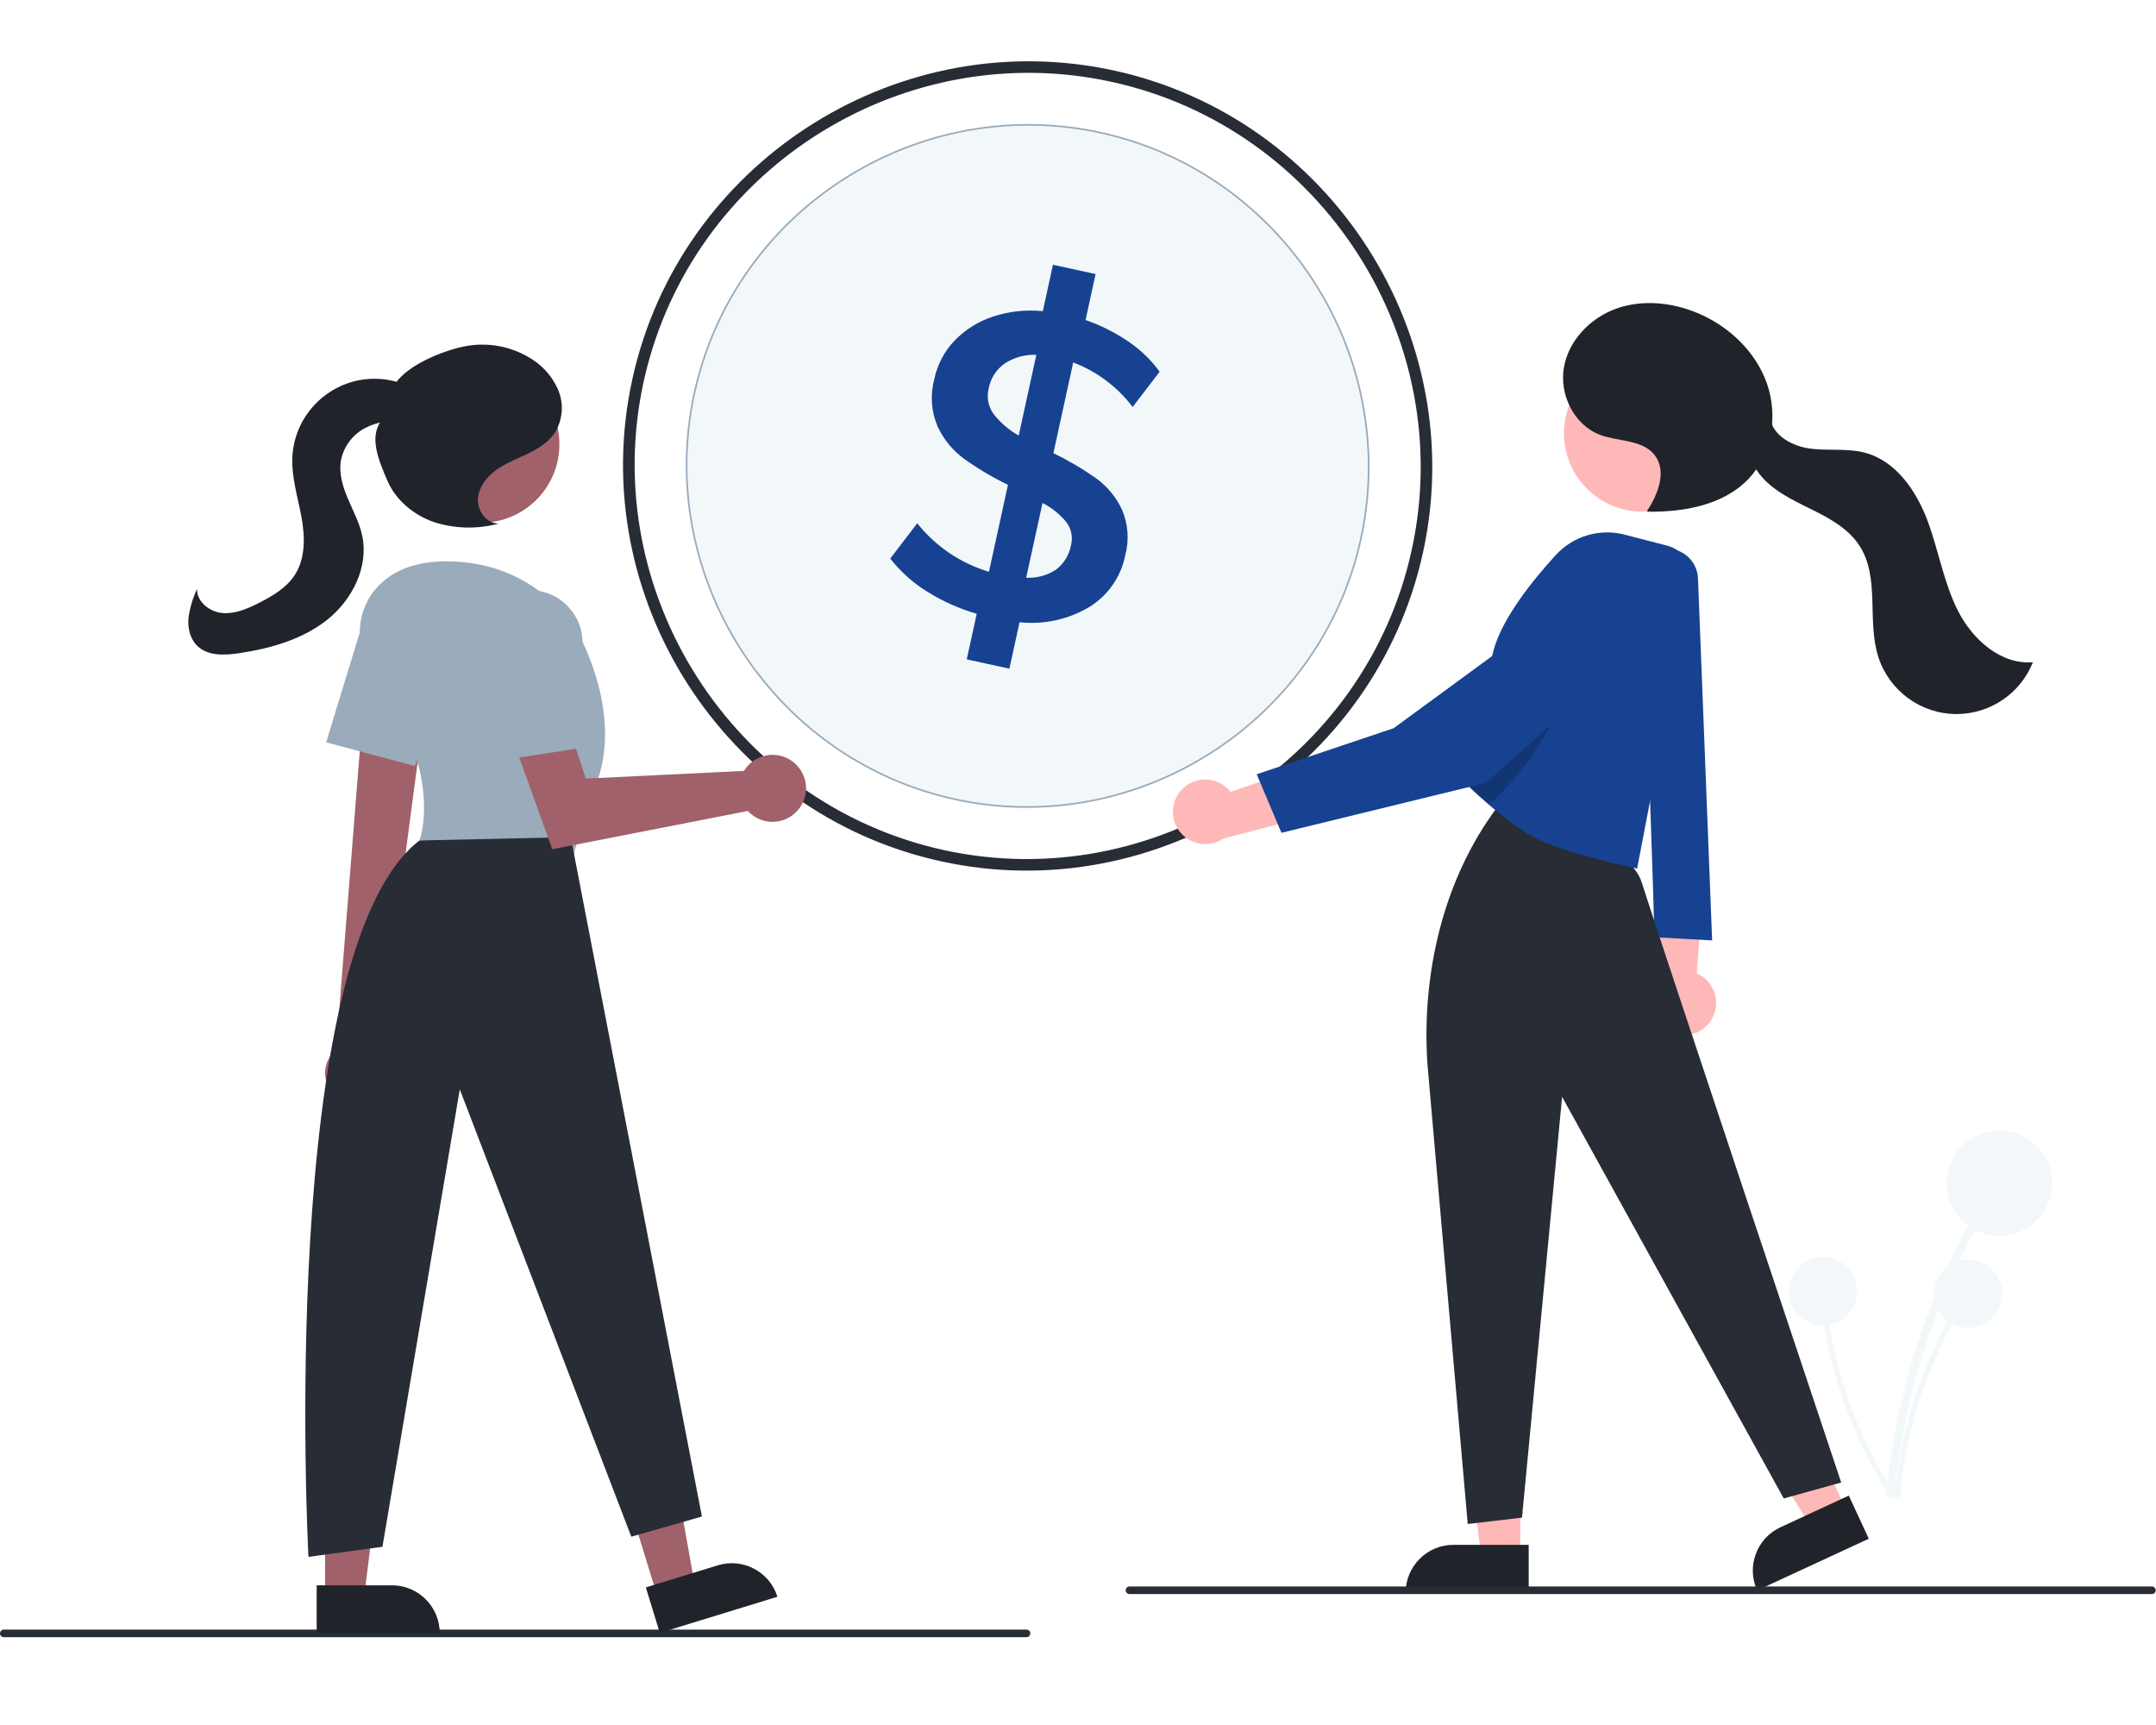
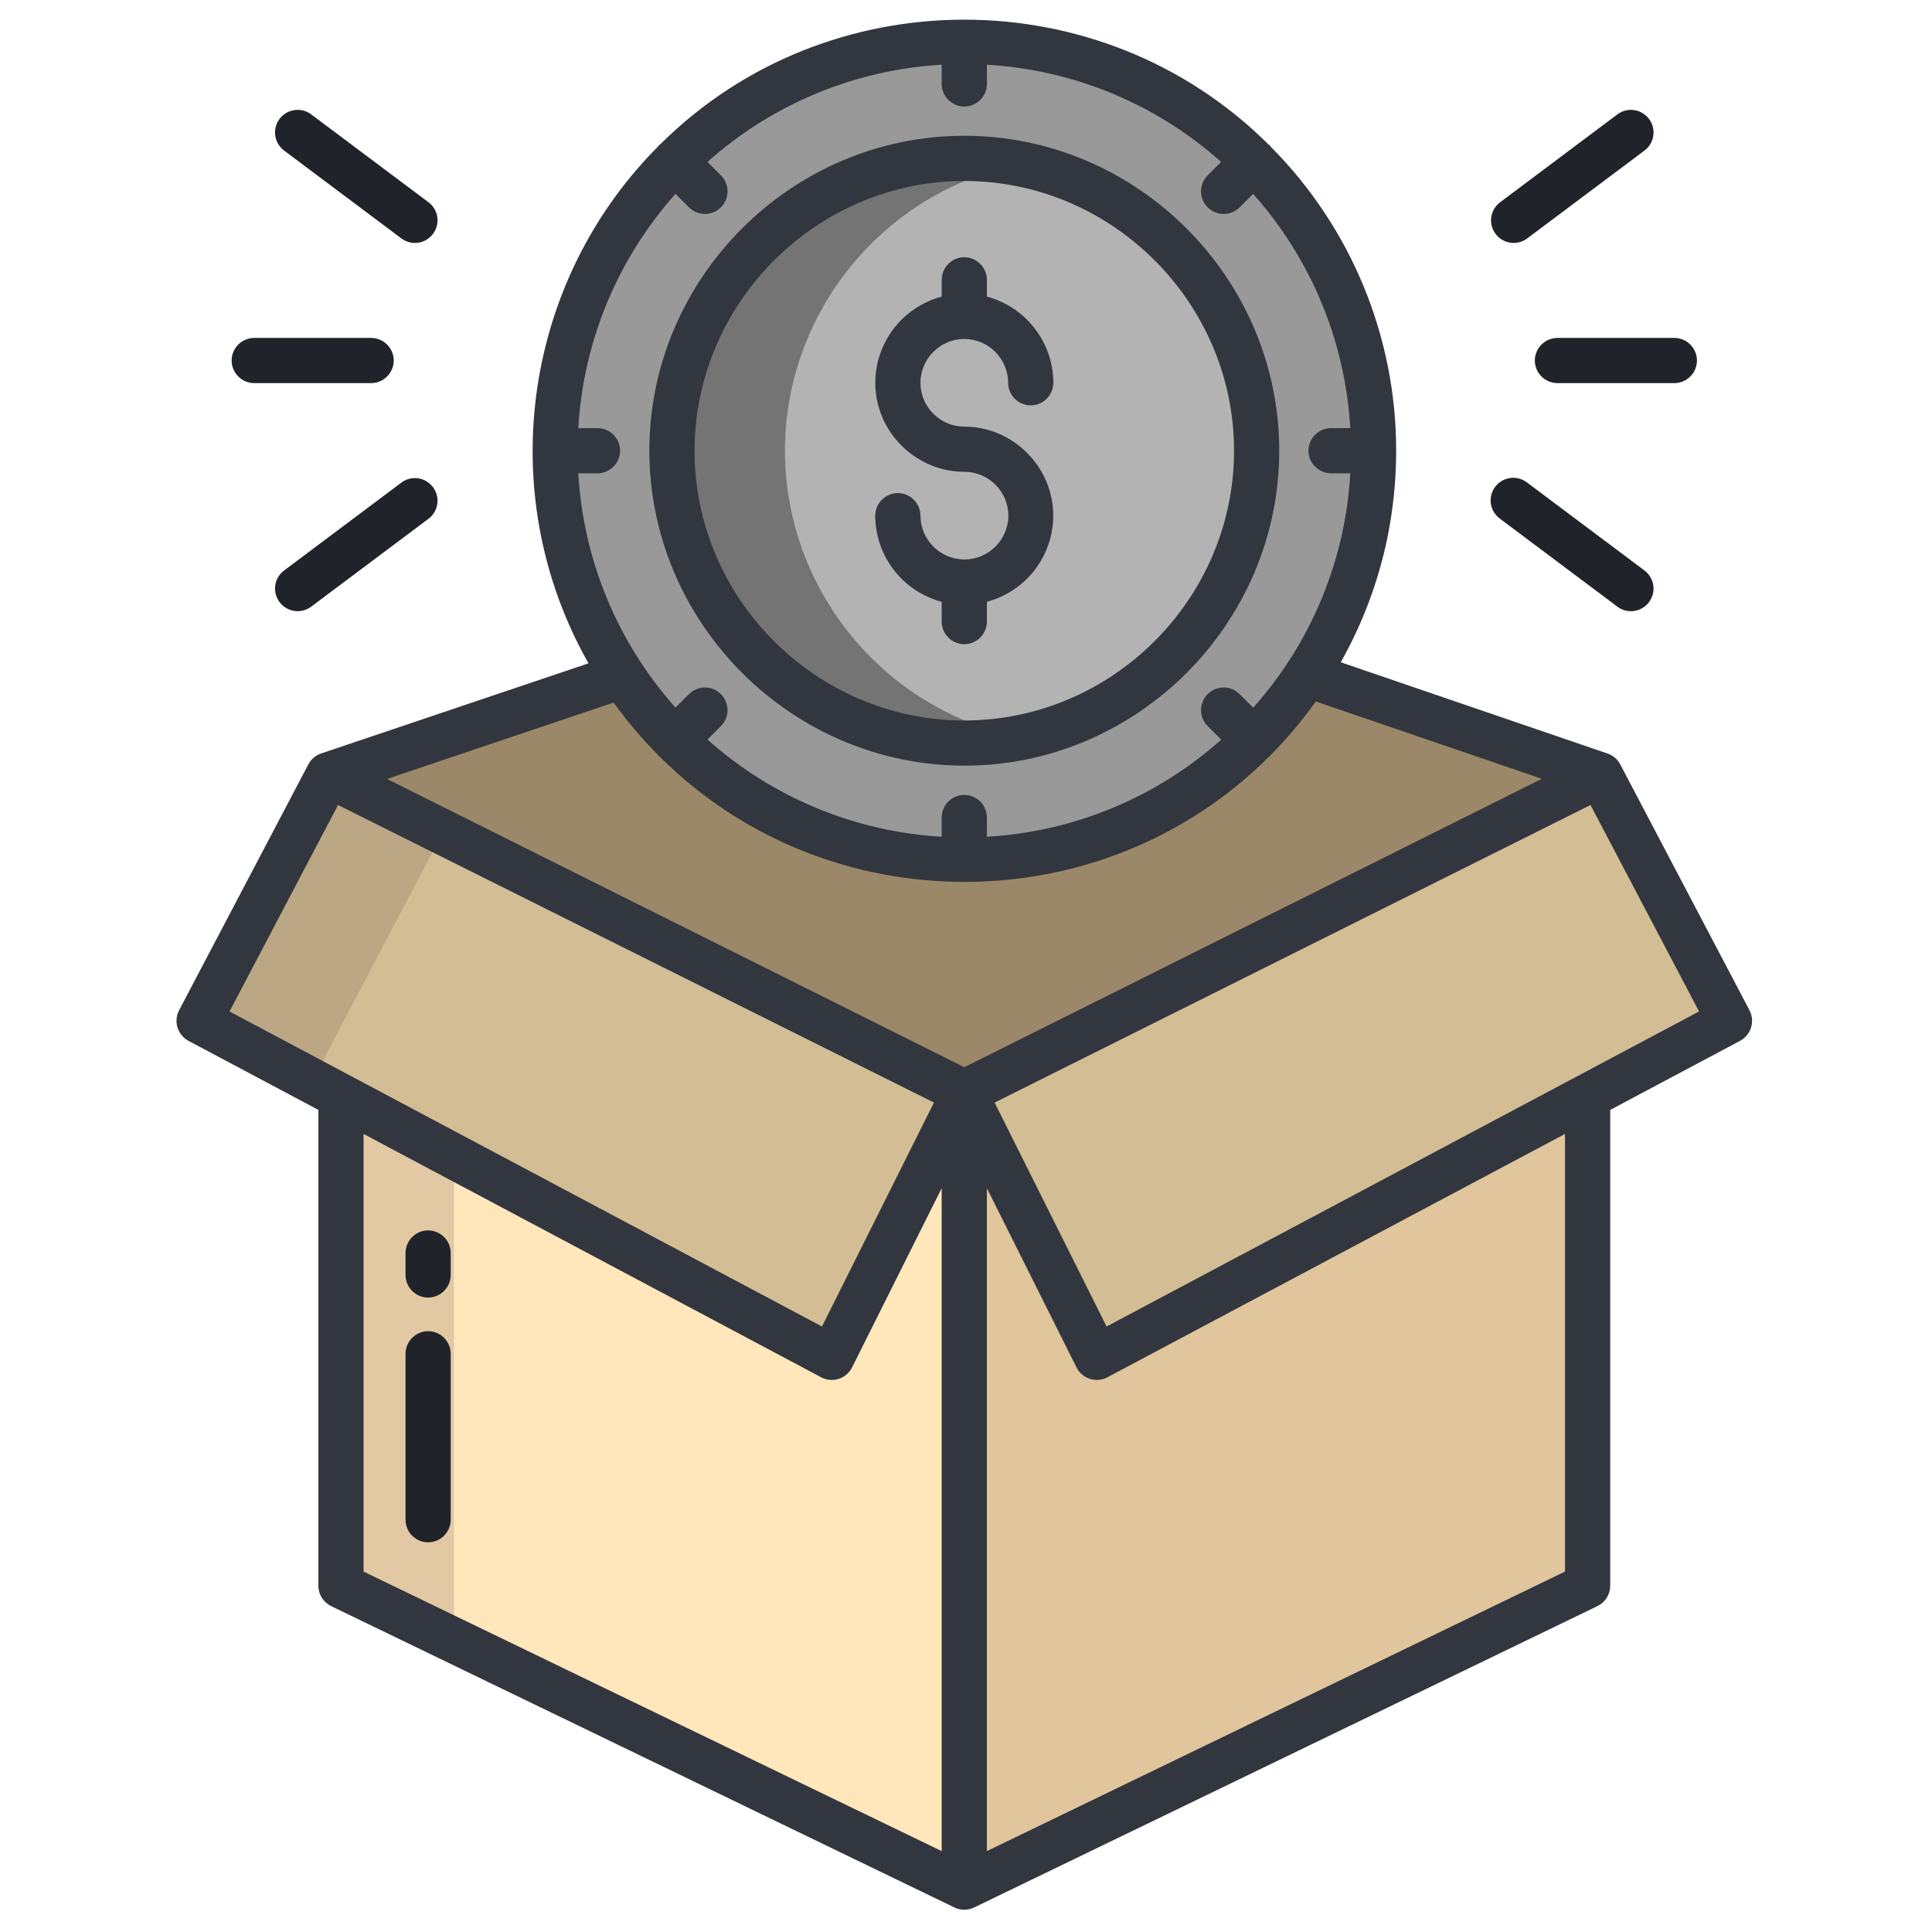
- <svg xmlns="http://www.w3.org/2000/svg" viewBox="0 0 5334 4267" fill-rule="evenodd" clip-rule="evenodd" stroke-linejoin="round" stroke-miterlimit="2">
-   <path d="M2756.11 174.431c-525.26-114.532-1053.86 213.161-1184.9 734.548a1094.454 1094.454 0 00-6.98 29.954c-117.226 536.619 227.882 1074.65 764.502 1191.88 536.619 117.227 1074.65-227.881 1191.88-764.501 117.227-536.62-227.881-1074.65-764.501-1191.88zm-421.274 1928.43c-520.963-114.376-855.948-636.626-742.658-1157.83a898.651 898.651 0 019.264-38.385c131.185-501.802 641.862-814.906 1148.58-704.212 521.272 113.874 856.51 636.521 742.636 1157.79-113.874 521.273-636.52 856.511-1157.79 742.637l-.027-.006z" fill="#282c34" fill-rule="nonzero" />
-   <path d="M3366.9 1332.73c-98.806 452.294-552.292 743.171-1004.59 644.366-452.293-98.806-743.17-552.292-644.365-1004.59 5.709-26.131 12.581-51.569 20.511-76.484 131.713-412.677 560.867-660.328 984.073-567.877 452.293 98.805 743.169 552.288 644.367 1004.58z" fill="#f2f8fa" fill-rule="nonzero" stroke="#9aabbb" stroke-width="4.17" />
-   <path d="M2775.98 1261.04a200.942 200.942 0 00-63.217-77.206 760.087 760.087 0 00-106.628-62.824l49.026-224.425a334.674 334.674 0 01147.087 110.168l66.775-87.168a308.386 308.386 0 00-76.883-74.334 447.146 447.146 0 00-106.45-53.562l24.849-113.749-105.502-23.048-25.093 114.868a295.692 295.692 0 00-123.743 13.524 234.578 234.578 0 00-94.849 59.512 196.997 196.997 0 00-50.06 95.798 178.302 178.302 0 008.19 115.989 207.575 207.575 0 0065.85 80.563 753.798 753.798 0 00108.373 64.23l-46.981 215.062a357.47 357.47 0 01-177.44-120.02l-66.799 87.309a351.59 351.59 0 0091.085 81.683 488.621 488.621 0 00122.84 54.946l-24.635 112.771 105.502 23.048 25.093-114.868a279.523 279.523 0 00172.342-37.606c46.384-28.401 78.783-75.006 89.247-128.378a172.466 172.466 0 00-7.979-112.283zm-255.624-183.658a207.4 207.4 0 01-62.052-53.087 76.144 76.144 0 01-12.11-63.845 96.233 96.233 0 0140.114-61.66 131.636 131.636 0 0177.641-20.959l-43.593 199.551zm92.248 331.713a122.423 122.423 0 01-73.781 20.045l40.418-185.018a189.366 189.366 0 0159.005 47.59 66.665 66.665 0 0111.482 56.68 97.355 97.355 0 01-37.124 60.703z" fill="#174291" fill-rule="nonzero" />
-   <path d="M4687.87 3694.87a1688.132 1688.132 0 01139.712-532.777 1685.196 1685.196 0 0169.412-137.779c6.487-11.55-11.267-21.928-17.754-10.377a1711.438 1711.438 0 00-190.439 525.377 1716.56 1716.56 0 00-21.492 155.556c-1.219 13.17 19.35 13.087 20.561 0z" fill="#f2f8fa" fill-rule="nonzero" />
-   <path d="M4701.19 3698.33a1095.146 1095.146 0 0190.638-345.637 1093.284 1093.284 0 0145.03-89.383 6.68 6.68 0 00.8-3.169c0-3.662-3.013-6.675-6.674-6.675a6.683 6.683 0 00-5.644 3.111 1110.319 1110.319 0 00-123.546 340.837 1113.831 1113.831 0 00-13.943 100.916c-.79 8.544 12.554 8.49 13.339 0z" fill="#f2f8fa" fill-rule="nonzero" />
-   <circle cx="4946.79" cy="2927.07" r="130.221" fill="#f2f8fa" />
-   <circle cx="4869.17" cy="3200.22" r="84.481" fill="#f2f8fa" />
-   <path d="M4684.36 3690.36a1095.164 1095.164 0 01-141.121-328.275 1093.737 1093.737 0 01-19.471-98.173 6.696 6.696 0 00-6.581-5.56c-3.661 0-6.674 3.013-6.674 6.675 0 .22.011.441.033.66a1110.28 1110.28 0 00112.221 344.732 1113.81 1113.81 0 0051.075 88.146c4.632 7.223 15.121-1.027 10.518-8.204v-.001z" fill="#f2f8fa" fill-rule="nonzero" />
-   <circle cx="4510.43" cy="3194.29" r="84.481" fill="#f2f8fa" />
-   <path d="M2916.78 1961.61a79.536 79.536 0 0164.773-33.423 79.523 79.523 0 0162.702 30.641l267.198-90.82-37.041 141.897-248.057 64.489a79.857 79.857 0 01-44.789 13.744c-43.805 0-79.85-36.045-79.85-79.85a79.86 79.86 0 0115.064-46.678zM4232.72 2524.8a79.431 79.431 0 0013.122-43.727c0-31.659-18.931-60.421-48.01-72.941l20.46-281.468-127.958 71.646.188 256.303a79.832 79.832 0 00-4.581 26.655c0 43.802 36.043 79.845 79.845 79.845 26.991 0 52.218-13.687 66.934-36.313z" fill="#ffb8b8" fill-rule="nonzero" />
-   <path d="M4200.88 1430.65l34.988 895.704-142.152-7.897-31.59-939.786 29.979-14.108a76.338 76.338 0 0132.502-7.265c40.75 0 74.683 32.633 76.273 73.352z" fill="#174291" fill-rule="nonzero" />
-   <path d="M3761.26 3849.26l-96.822-.008-46.057-373.45 142.895.008-.016 373.45z" fill="#ffb8b8" fill-rule="nonzero" />
-   <path d="M3595.28 3821.59h186.724v117.567h-304.291c0-64.496 53.072-117.567 117.567-117.567z" fill="#20232a" fill-rule="nonzero" />
-   <path d="M4566.81 3733.55l-87.866 40.679-198.697-319.543 129.675-60.028 156.888 338.892z" fill="#ffb8b8" fill-rule="nonzero" />
-   <path d="M4404.57 3778.18l169.448-78.443 49.39 106.689-276.137 127.834c-27.094-58.528-1.229-128.985 57.299-156.08z" fill="#20232a" fill-rule="nonzero" />
-   <path d="M3531.36 2630.49l99.853 1139.5 134.255-15.795 99.222-1040.87 548.362 993.487 142.152-39.487s-457.541-1368.61-493.08-1483.12c-38.958-125.532-347.483-173.742-347.483-173.742l-11.846-11.846c-132.571 178.461-185.672 410.018-171.435 631.875z" fill="#282c34" fill-rule="nonzero" />
-   <circle cx="4063.31" cy="1071.73" r="193.967" fill="#ffb8b8" />
-   <path d="M4185.09 1446l-134.807 702.628s-204.861-40.908-277.83-90.188c-28.906-19.585-55.124-39.803-77.239-58.125-4.342-3.553-8.449-7.107-12.474-10.503-36.487-31.195-58.915-54.413-58.915-54.413s11.684-57.256 25.979-125.015c15.953-75.894 35.303-165.055 45.175-201.462 21.717-79.842 96.268-172.873 154.392-236.21 42.824-46.738 108.186-66.1 169.558-50.227l105.191 27.167c42.333 10.92 69.225 53.415 60.97 96.348z" fill="#174291" fill-rule="nonzero" />
-   <path d="M3859.08 1752.89s-72.495 150.682-176.344 236.921c-36.487-31.195-58.915-54.413-58.915-54.413s11.684-57.256 25.979-125.015c87.029-45.963 176.746-74.946 209.28-57.493z" fill-opacity=".2" fill-rule="nonzero" />
-   <path d="M3987.65 1477.07a128.948 128.948 0 00-22.356-8.881c-31.96-8.758-66.271-.852-91.176 21.009l-426.122 312.127-338.909 113.998 61.234 144.843 505.24-123.388 335.082-297.79a100.76 100.76 0 0031.003-72.691c0-37.416-20.85-71.869-53.996-89.227z" fill="#174291" fill-rule="nonzero" />
-   <path d="M4074.79 1263.91c27.607-41.321 49.393-98.619 18.999-137.935-30.003-38.809-89.178-33.091-135.128-50.264-64.001-23.918-101.119-99.106-89.543-166.442 11.577-67.335 65.63-123.154 130.023-145.994 64.392-22.839 137.006-15.411 200.064 10.89 77.626 32.376 144.215 95.007 172.138 174.344 27.923 79.337 12.996 174.595-44.93 235.575-62.104 65.377-159.571 82.8-249.737 81.743" fill="#20232a" fill-rule="nonzero" />
-   <path d="M4379.38 1035.21c7.903 44.154 56.34 69.232 100.856 74.744 44.516 5.511 90.566-1.556 133.902 10.021 76.4 20.411 126.79 93.885 154.526 167.941 27.735 74.057 40.035 153.985 76.071 224.377 36.036 70.391 105.908 132.449 184.713 125.865-30.675 77.229-105.764 128.199-188.862 128.199-87.873 0-166.247-56.996-193.325-140.592-28.95-89.374 4.282-195.956-46.345-275.093-28.016-43.791-76.392-69.55-123.037-92.501-46.645-22.952-95.603-46.51-126.876-88.037-31.274-41.527-37.522-107.111 1.016-142" fill="#20232a" fill-rule="nonzero" />
-   <path d="M5323.93 3943.32H2794.45c-5.159 0-9.403-4.245-9.403-9.404 0-5.158 4.244-9.403 9.403-9.403h2529.48c5.159 0 9.403 4.245 9.403 9.403 0 5.159-4.244 9.404-9.403 9.404zM2539.63 4050H9.41c-5.16 0-9.406-4.246-9.406-9.406s4.246-9.406 9.406-9.406h2530.22c5.16 0 9.406 4.246 9.406 9.406s-4.246 9.406-9.406 9.406z" fill="#282c34" fill-rule="nonzero" />
-   <path d="M1625.76 3947.22l92.592-28.415-65.535-370.646-136.649 41.94 109.592 357.121z" fill="#a0616a" fill-rule="nonzero" />
-   <path d="M1923.3 3949.98l-290.986 89.302-34.503-112.427 178.56-54.798c61.675-18.928 128.001 16.248 146.929 77.923z" fill="#20232a" fill-rule="nonzero" />
-   <path d="M804.212 3949.35h96.85l46.071-373.56-142.937.008.016 373.552z" fill="#a0616a" fill-rule="nonzero" />
-   <path d="M1087.84 4039.27l-304.381.014-.005-117.602 186.779-.008c64.514-.003 117.604 53.081 117.607 117.596z" fill="#20232a" fill-rule="nonzero" />
-   <path d="M828.863 2708.49a72.413 72.413 0 01-24.666-54.426 72.422 72.422 0 0127.178-56.529l75.09-945.55 152.708 38.153-122.269 922.356a72.779 72.779 0 0113.054 41.587c0 39.921-32.85 72.771-72.771 72.771a72.793 72.793 0 01-48.324-18.362z" fill="#a0616a" fill-rule="nonzero" />
-   <circle cx="1189.96" cy="1099.12" r="194.024" fill="#a0616a" />
-   <path d="M924.957 1670.74c-46.108-63.3-47.529-150.482 2.139-211.029 32.414-39.513 86.632-71.132 177.153-71.132 241.279 0 332.799 191.36 332.799 191.36s99.84 183.039 41.6 349.439c-58.24 166.399-58.24 183.039-58.24 183.039l-382.719-33.28s64.565-164.999-112.732-408.397z" fill="#9aabbb" fill-rule="nonzero" />
-   <path d="M806.938 1836.38l82.448-269.741c16.533-54.077 66.792-91.267 123.34-91.267a128.98 128.98 0 0159.119 14.348c60.097 31.126 86.076 104.465 58.971 166.481l-104.818 238.711-219.06-58.532z" fill="#9aabbb" fill-rule="nonzero" />
-   <path d="M1412.09 2070.82l324.479 1680.63-174.719 49.92-424.319-1106.56-191.359 1131.52-183.04 24.96s-80.29-1497.14 274.559-1772.15l374.399-8.32z" fill="#282c34" fill-rule="nonzero" />
-   <path d="M1848.2 1896.38a83.006 83.006 0 00-7.605 10.659l-391.311 18.972-75.35-230.035-130.834 62.182 123.139 342.62 483.951-94.645a82.946 82.946 0 0061.141 26.91c45.485 0 82.914-37.428 82.914-82.913s-37.429-82.914-82.914-82.914a82.953 82.953 0 00-63.131 29.164z" fill="#a0616a" fill-rule="nonzero" />
-   <path d="M1184.15 1604.1a128.886 128.886 0 01-.884-15.072c0-70.749 58.218-128.967 128.967-128.967 2.686 0 5.371.084 8.051.252 67.542 4.335 120.815 61.043 120.928 128.724v260.706l-224.107 34.482-32.955-280.125z" fill="#9aabbb" fill-rule="nonzero" />
-   <path d="M1232.63 1294.91c-29.122-.127-51.587-30.787-50.281-59.879 1.305-29.092 20.844-54.688 44.385-71.831 23.541-17.143 51.149-27.585 77.401-40.189 26.253-12.604 52.276-28.325 68.485-52.519 19.853-32.106 22.872-71.949 8.084-106.68a171.208 171.208 0 00-73.73-80.768 226.692 226.692 0 00-161.286-25.501c-54.416 11.939-135.514 44.99-167.397 90.676l-33.242 90.514c-33.873 40.732-7.647 101.221 13.175 149.934 20.822 48.712 65.158 85.362 115.186 102.785a282.784 282.784 0 00156.739 4.7" fill="#20232a" fill-rule="nonzero" />
-   <path d="M1055.31 993.452c-14.29-22.903-39.059-37.47-64.666-46.019a203.239 203.239 0 00-64.352-10.458c-107.319 0-197.083 85.013-202.914 192.174-2.714 49.881 12.906 98.66 22.083 147.765 9.178 49.105 11.004 103.34-16.071 145.322-20.623 31.977-55.013 52.109-88.957 69.3-28.291 14.328-58.893 27.774-90.476 24.919-31.584-2.855-63.328-27.871-62.49-59.572a253.23 253.23 0 00-21.184 71.732c-2.222 24.931 3.923 51.831 21.93 69.216 26.172 25.268 67.641 23.42 103.61 17.967 77.867-11.803 156.715-33.932 218.233-83.107 61.517-49.174 102.338-130.147 86.137-207.219-6.767-32.195-22.671-61.586-35.523-91.87-12.852-30.285-22.885-63.411-16.981-95.776a116.463 116.463 0 0159.189-78.853 154.875 154.875 0 0198.925-15.002c22.111 3.629 49.721 9.263 62.835-8.906 7.082-11.727 6.793-26.544-.74-37.986a104.645 104.645 0 00-28.38-28.12" fill="#20232a" fill-rule="nonzero" />
+ <svg xmlns="http://www.w3.org/2000/svg" viewBox="0 0 301 301" fill-rule="evenodd" stroke-linejoin="round" stroke-miterlimit="2">
+   <g fill-rule="nonzero">
+     <path d="M203.619 105.099l-106.654.182-45.809 15.445 99.077 49.478 99.078-49.478-45.692-15.627z" fill="#9b8868" />
+     <path d="M247.251 121.554l-97.018 48.65v123.807l97.112-46.954V121.73l-.094-.176z" fill="#e0c59d" />
+     <path d="M53.133 121.513l-.012.017v125.527l97.112 46.954V170.204l-97.1-48.691z" fill="#ffe6bb" />
+     <path d="M150.233 6.455c34.994 0 63.784 28.789 63.784 63.775s-28.79 63.776-63.776 63.776-63.775-28.79-63.775-63.776a63.795 63.795 0 0118.68-45.095 63.57 63.57 0 0145.087-18.68z" fill="#999" />
+   </g>
+   <circle cx="150.233" cy="70.222" r="45.545" fill="#b3b3b3" />
+   <g fill-rule="nonzero">
+     <path d="M249.311 120.726l-99.078 49.478 20.634 41.267 98.584-52.423-20.14-38.322z" fill="#d3bd94" />
+     <path d="M53.133 121.513l-.012.017v125.527l17.606 8.512V130.335l-17.594-8.822z" fill="#e2c8a3" />
+     <path d="M122.293 70.222c.003-21.676 15.476-40.495 36.743-44.687a45.566 45.566 0 00-8.803-.859c-24.986 0-45.546 20.56-45.546 45.546s20.56 45.546 45.546 45.546c2.955 0 5.903-.288 8.803-.859-21.266-4.194-36.738-23.012-36.743-44.687z" fill="#747474" />
+     <path d="M51.156 120.726l-20.141 38.322 98.584 52.423 20.634-41.267-99.077-49.478z" fill="#d3bd94" />
+     <path d="M51.156 120.726l-20.141 38.322 17.617 9.367 20.129-38.299-17.605-9.39z" fill="#bca784" />
+     <path d="M29.359 162.156l20.24 10.763v74.137a3.53 3.53 0 001.988 3.169L148.7 297.18a3.523 3.523 0 003.066 0l97.113-46.954a3.526 3.526 0 001.988-3.169v-74.138l20.24-10.763a3.54 3.54 0 001.464-4.747l-20.143-38.321a3.507 3.507 0 00-1.978-1.691l-41.566-14.219a66.816 66.816 0 007.267-19.398 67.76 67.76 0 001.368-13.557 67.095 67.095 0 00-19.484-47.304 1.777 1.777 0 00-.5-.5c-26.014-25.807-68.592-25.807-94.607 0a1.803 1.803 0 00-.5.5c-18.131 18.278-23.954 45.167-15.9 68.924a66.82 66.82 0 005.155 11.501l-41.65 14.044a3.51 3.51 0 00-1.992 1.698l-20.143 38.321a3.54 3.54 0 001.461 4.749zm117.353 126.241l-90.071-43.55v-68.183l71.302 37.916a3.53 3.53 0 001.653.412 3.527 3.527 0 003.15-1.946l13.966-27.928v103.279zm97.113-43.55l-90.071 43.55V185.118l13.967 27.928a3.526 3.526 0 004.802 1.534l71.302-37.916v68.183zm20.882-87.264l-92.305 49.084-17.444-34.888 92.839-46.361 16.91 32.165zM90.094 73.742h2.999a3.54 3.54 0 003.521-3.521 3.54 3.54 0 00-3.521-3.521h-2.999a60.01 60.01 0 0115.145-36.494l2.1 2.1a3.52 3.52 0 002.49 1.031 3.54 3.54 0 003.521-3.521 3.52 3.52 0 00-1.031-2.489l-2.1-2.1a60.006 60.006 0 0136.493-15.145v2.998a3.54 3.54 0 003.521 3.521 3.54 3.54 0 003.521-3.521v-2.998a60.006 60.006 0 0136.493 15.145l-2.099 2.1a3.52 3.52 0 00-1.032 2.489 3.54 3.54 0 003.522 3.521c.933 0 1.829-.371 2.49-1.031l2.099-2.1A60.01 60.01 0 01210.372 66.7h-2.999a3.54 3.54 0 00-3.521 3.521 3.54 3.54 0 003.521 3.521h2.999a59.854 59.854 0 01-15.128 36.512l-2.118-2.118a3.52 3.52 0 00-2.49-1.032 3.54 3.54 0 00-3.521 3.521 3.52 3.52 0 001.031 2.49l2.119 2.119a59.942 59.942 0 01-36.511 15.123v-2.993a3.54 3.54 0 00-3.521-3.521 3.54 3.54 0 00-3.521 3.521v2.998a60.006 60.006 0 01-36.493-15.145l2.1-2.1a3.52 3.52 0 001.031-2.489 3.54 3.54 0 00-3.521-3.522c-.934 0-1.83.372-2.49 1.032l-2.1 2.1a60.017 60.017 0 01-15.145-36.496zm5.512 35.712a67.907 67.907 0 006.824 8.071 3.68 3.68 0 00.224.275c.088.079.18.154.276.225 26.084 25.898 68.832 25.819 94.82-.177.02-.018.042-.031.062-.05s.031-.042.05-.059a67.78 67.78 0 007.134-8.45l35.215 12.046-89.978 44.933-89.931-44.908 35.304-11.906zm-42.939 15.962l92.84 46.361-17.444 34.889-92.303-49.083 16.907-32.167z" fill="#32363e" />
+     <path d="M66.699 191.691a3.54 3.54 0 00-3.521 3.521v3.425a3.54 3.54 0 003.521 3.522 3.54 3.54 0 003.521-3.522v-3.425a3.54 3.54 0 00-3.521-3.521zm0 15.701a3.54 3.54 0 00-3.521 3.521v25.855a3.54 3.54 0 003.521 3.522 3.54 3.54 0 003.521-3.522v-25.855a3.54 3.54 0 00-3.521-3.521zM239.121 56.168a3.54 3.54 0 003.521 3.521h18.218a3.54 3.54 0 003.521-3.521 3.54 3.54 0 00-3.521-3.521h-18.218a3.54 3.54 0 00-3.521 3.521zm-3.301-18.316c.761 0 1.501-.247 2.109-.705l18.218-13.648a3.524 3.524 0 001.473-2.864 3.54 3.54 0 00-3.521-3.521c-.789 0-1.555.265-2.175.751l-18.218 13.649a3.52 3.52 0 00-1.408 2.817 3.54 3.54 0 003.521 3.521h.001zm-2.114 42.972l18.218 13.648a3.52 3.52 0 002.175.751 3.54 3.54 0 003.521-3.521c0-1.135-.55-2.203-1.473-2.864L237.929 75.19a3.52 3.52 0 00-2.174-.752 3.54 3.54 0 00-3.522 3.522c0 1.135.55 2.203 1.473 2.864zm-194.1-21.135h18.218a3.54 3.54 0 003.522-3.521 3.54 3.54 0 00-3.522-3.521H39.606a3.54 3.54 0 00-3.521 3.521 3.54 3.54 0 003.521 3.521zm22.931 15.499L44.319 88.836a3.527 3.527 0 00-1.473 2.865 3.54 3.54 0 003.522 3.521 3.52 3.52 0 002.174-.752L66.76 80.822a3.52 3.52 0 001.408-2.816 3.54 3.54 0 00-3.521-3.522 3.52 3.52 0 00-2.112.705l.002-.001zM44.319 23.5l18.218 13.647a3.52 3.52 0 002.113.705 3.54 3.54 0 003.521-3.521 3.52 3.52 0 00-1.408-2.817L48.542 17.865a3.52 3.52 0 00-2.174-.752 3.54 3.54 0 00-3.522 3.521c0 1.136.55 2.204 1.473 2.865v.001z" fill="#20232a" />
+     <path d="M150.233 119.289c26.918 0 49.068-22.15 49.068-49.068s-22.15-49.068-49.068-49.068-49.068 22.15-49.068 49.068c.03 26.906 22.162 49.038 49.068 49.068zm0-91.094c23.055 0 42.026 18.971 42.026 42.026s-18.971 42.026-42.026 42.026-42.026-18.971-42.026-42.026c.019-16.785 10.08-31.4 24.449-38.112a41.55 41.55 0 0117.577-3.914zm.073 58.968c-.024 0-.048-.003-.073-.003l-.073.003a6.87 6.87 0 01-6.757-6.824 3.54 3.54 0 00-3.521-3.521 3.54 3.54 0 00-3.521 3.521c.009 6.282 4.277 11.814 10.351 13.416v3.092a3.54 3.54 0 003.521 3.521 3.54 3.54 0 003.521-3.521v-3.092a13.91 13.91 0 0010.339-13.415c0-7.606-6.254-13.866-13.86-13.873-3.747 0-6.83-3.083-6.83-6.83s3.083-6.831 6.83-6.831 6.83 3.084 6.83 6.831a3.54 3.54 0 003.521 3.521 3.54 3.54 0 003.522-3.521c-.007-6.284-4.276-11.819-10.352-13.422v-2.62a3.54 3.54 0 00-3.521-3.522 3.54 3.54 0 00-3.521 3.522v2.62a13.91 13.91 0 00-10.343 13.416 13.74 13.74 0 002.346 7.679c2.497 3.721 6.741 6.191 11.518 6.194h.037c3.746 0 6.828 3.082 6.828 6.828 0 3.733-3.059 6.809-6.792 6.829v.002z" fill="#32363e" />
+   </g>
</svg>
